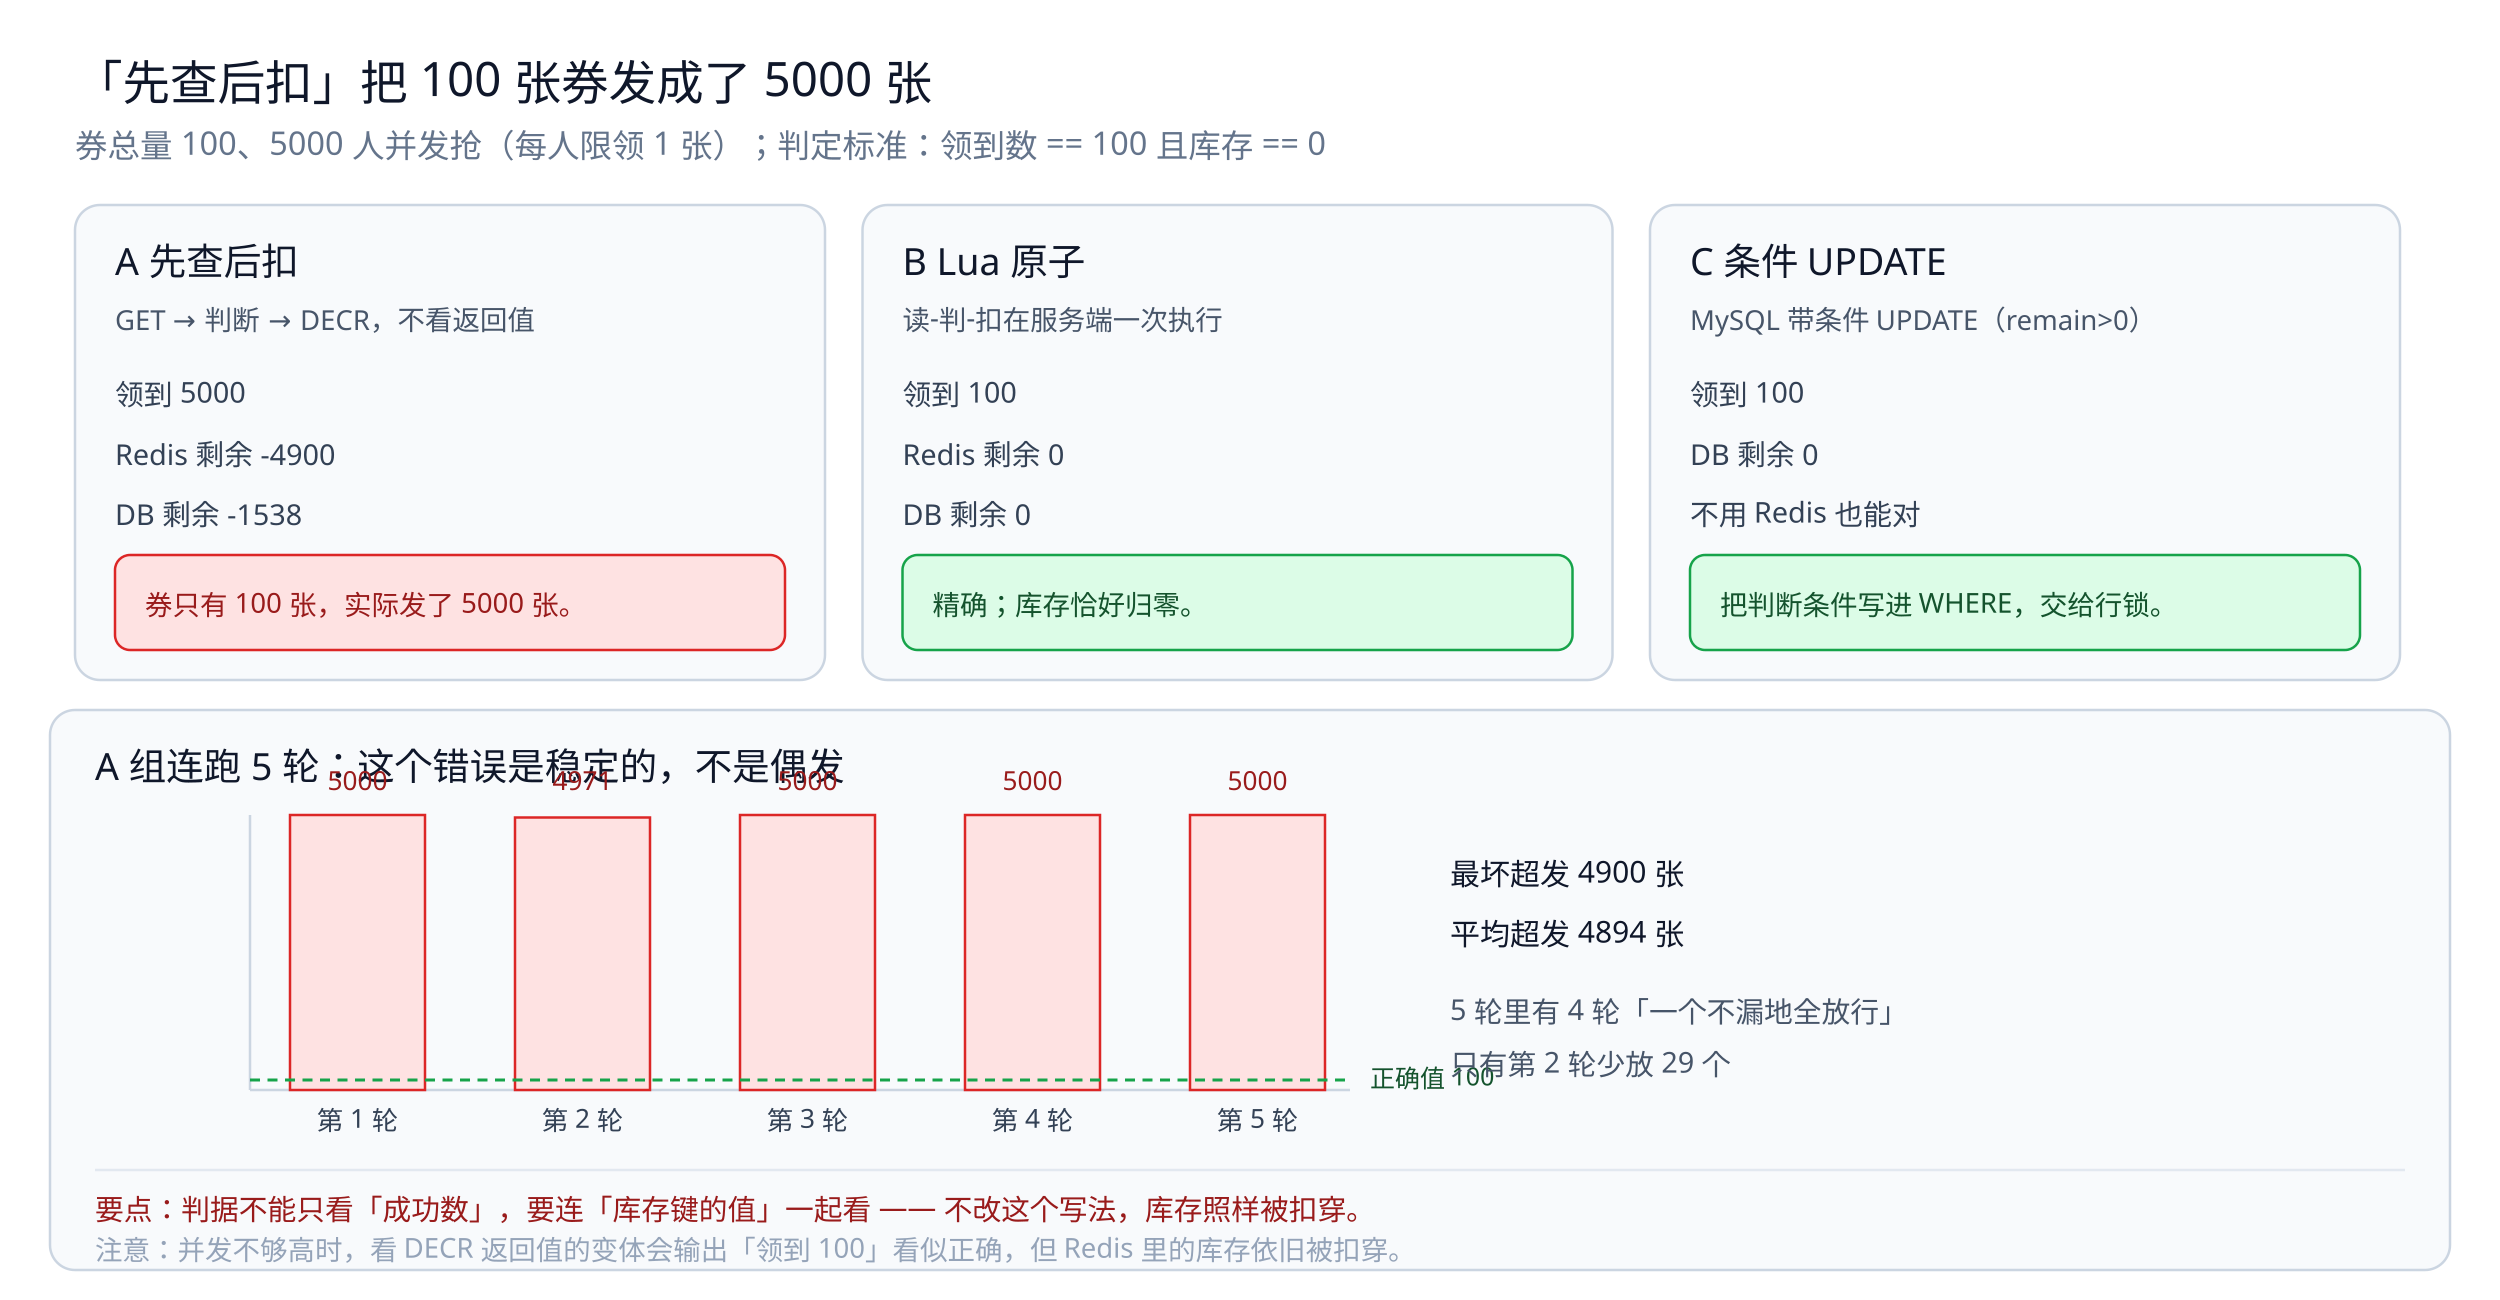
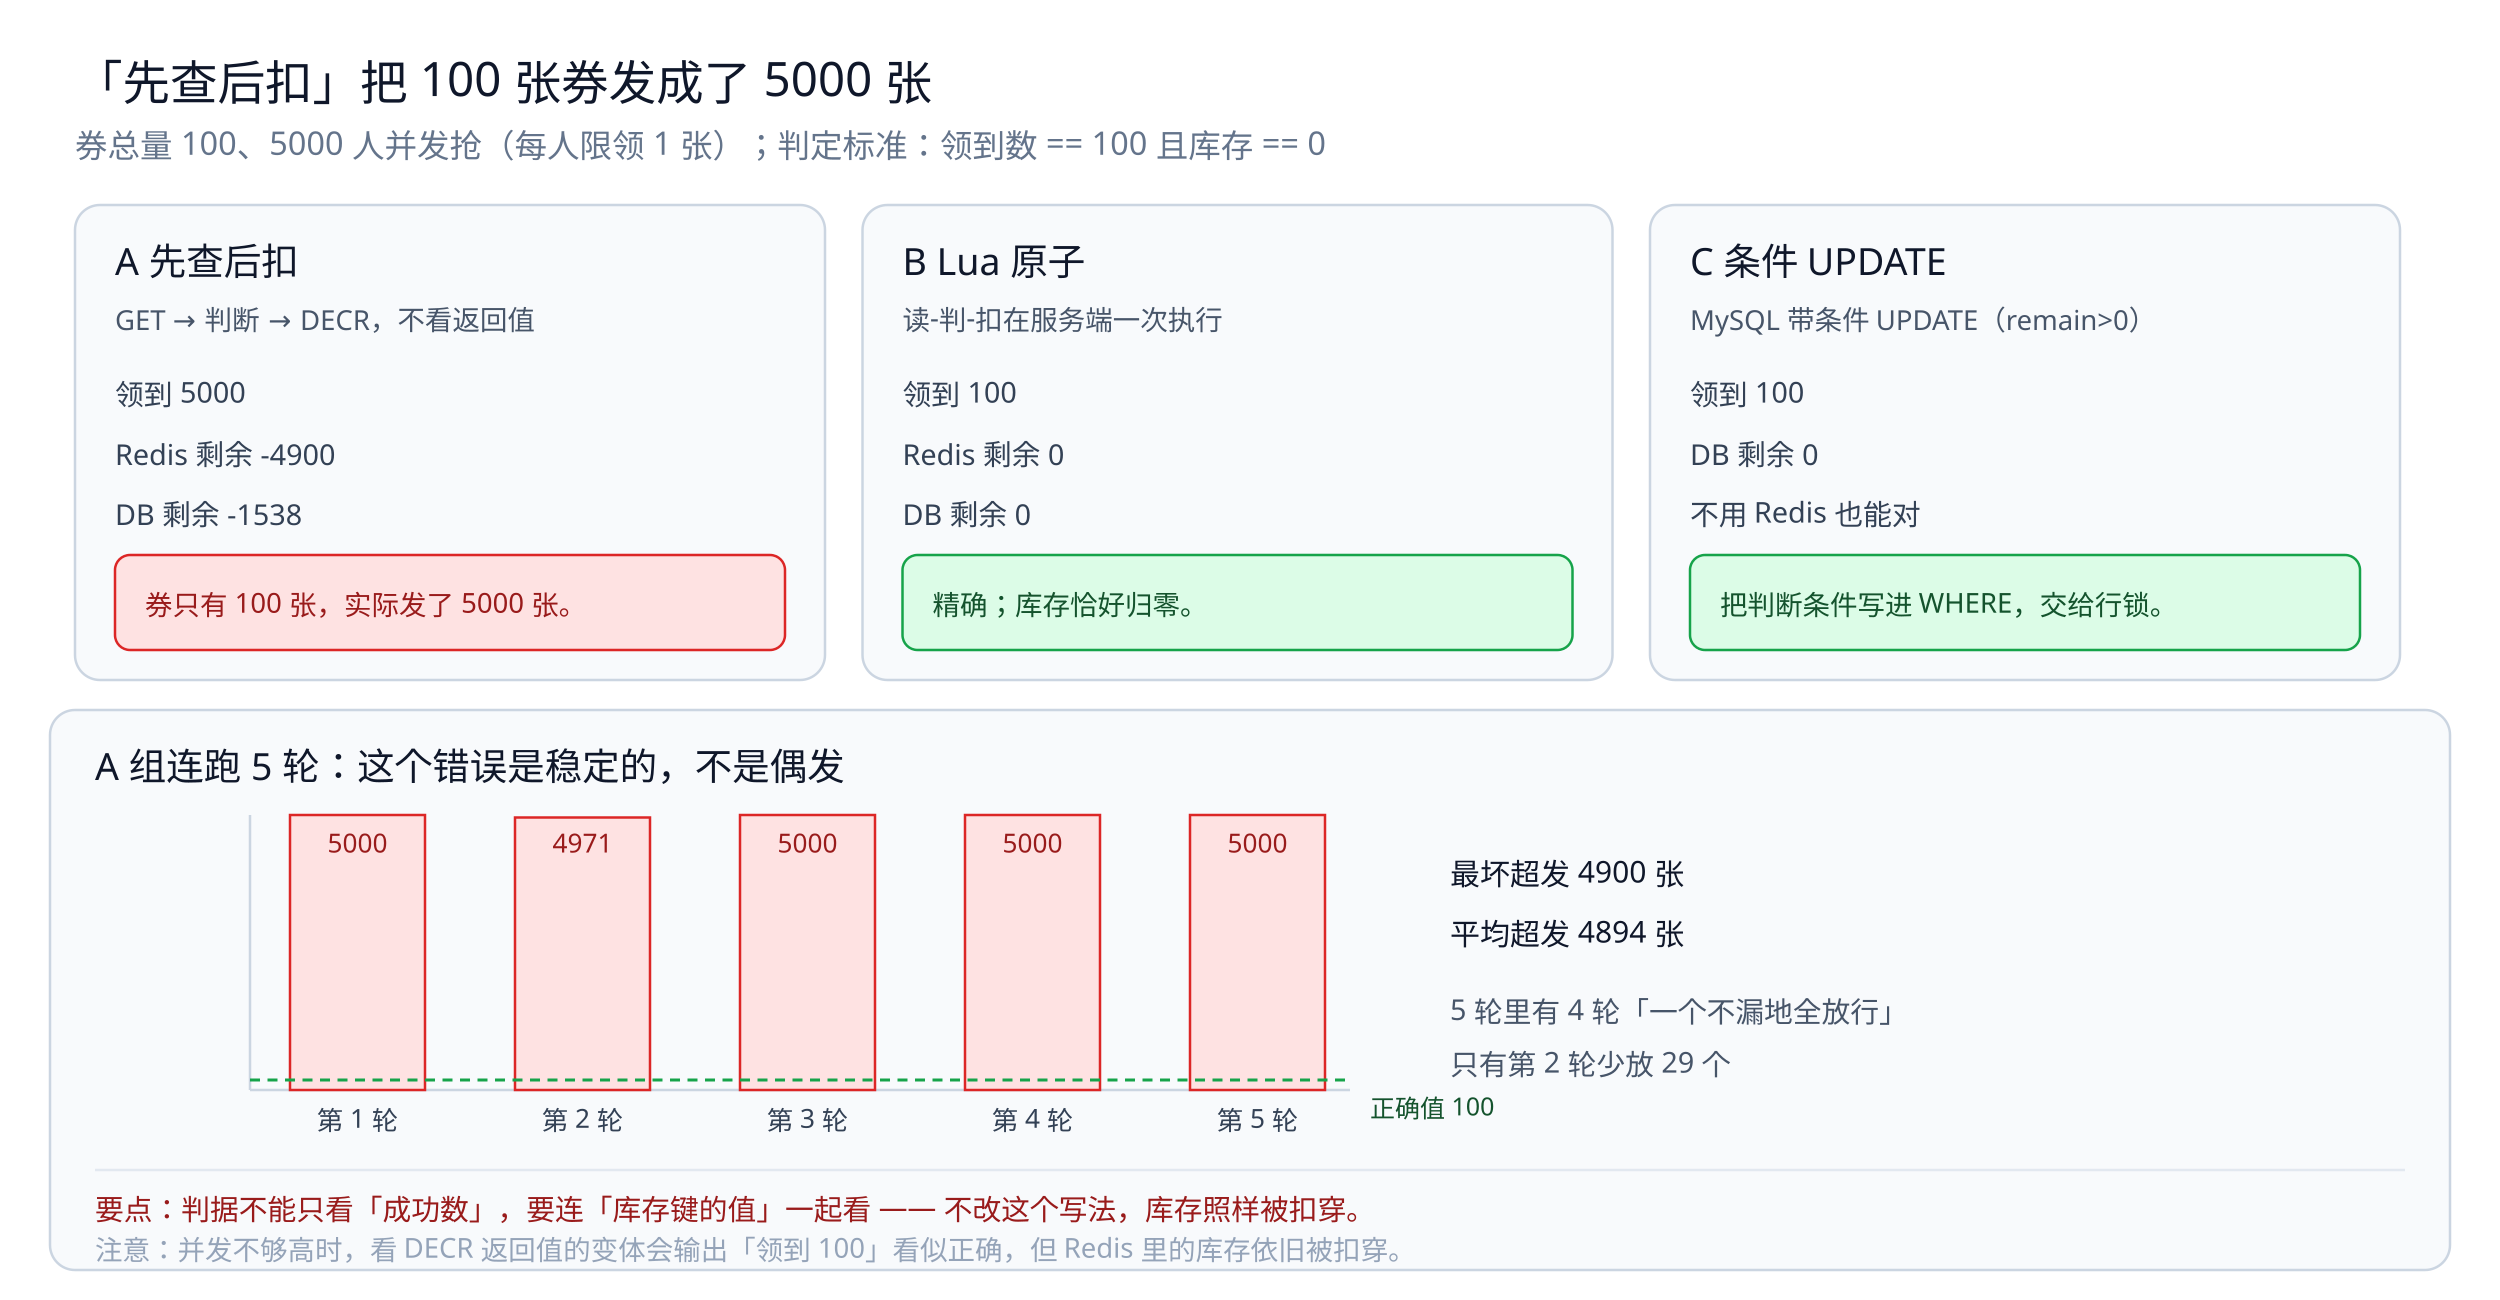
<svg xmlns="http://www.w3.org/2000/svg" width="1000" height="520" viewBox="0 0 1000 520" font-family="sans-serif">
  <rect x="0" y="0" width="1000" height="520" fill="#ffffff" />
  <text x="30" y="40" font-size="19" fill="#0f172a">「先查后扣」把 100 张券发成了 5000 张</text>
  <text x="30" y="63" font-size="13" fill="#64748b">券总量 100、5000 人并发抢（每人限领 1 张）；判定标准：领到数 == 100 且库存 == 0</text>
  <rect x="30" y="82" width="300" height="190" rx="10" fill="#f8fafc" stroke="#cbd5e1" />
  <text x="46" y="110" font-size="15" fill="#0f172a">A 先查后扣</text>
  <text x="46" y="132" font-size="11" fill="#475569">GET → 判断 → DECR，不看返回值</text>
  <text x="46" y="162" font-size="11.5" fill="#334155">领到 5000</text>
  <text x="46" y="186" font-size="11.5" fill="#334155">Redis 剩余 -4900</text>
  <text x="46" y="210" font-size="11.5" fill="#334155">DB 剩余 -1538</text>
  <rect x="46" y="222" width="268" height="38" rx="6" fill="#fee2e2" stroke="#dc2626" stroke-width="1" />
  <text x="58" y="246" font-size="11" fill="#991b1b">券只有 100 张，实际发了 5000 张。</text>
  <rect x="345" y="82" width="300" height="190" rx="10" fill="#f8fafc" stroke="#cbd5e1" />
  <text x="361" y="110" font-size="15" fill="#0f172a">B Lua 原子</text>
  <text x="361" y="132" font-size="11" fill="#475569">读-判-扣在服务端一次执行</text>
  <text x="361" y="162" font-size="11.5" fill="#334155">领到 100</text>
  <text x="361" y="186" font-size="11.5" fill="#334155">Redis 剩余 0</text>
  <text x="361" y="210" font-size="11.5" fill="#334155">DB 剩余 0</text>
  <rect x="361" y="222" width="268" height="38" rx="6" fill="#dcfce7" stroke="#16a34a" stroke-width="1" />
  <text x="373" y="246" font-size="11" fill="#14532d">精确；库存恰好归零。</text>
  <rect x="660" y="82" width="300" height="190" rx="10" fill="#f8fafc" stroke="#cbd5e1" />
  <text x="676" y="110" font-size="15" fill="#0f172a">C 条件 UPDATE</text>
  <text x="676" y="132" font-size="11" fill="#475569">MySQL 带条件 UPDATE（remain&gt;0）</text>
  <text x="676" y="162" font-size="11.5" fill="#334155">领到 100</text>
  <text x="676" y="186" font-size="11.5" fill="#334155">DB 剩余 0</text>
  <text x="676" y="210" font-size="11.5" fill="#334155">不用 Redis 也能对</text>
  <rect x="676" y="222" width="268" height="38" rx="6" fill="#dcfce7" stroke="#16a34a" stroke-width="1" />
  <text x="688" y="246" font-size="11" fill="#14532d">把判断条件写进 WHERE，交给行锁。</text>
  <g transform="translate(20,284)">
    <rect x="0" y="0" width="960" height="224" rx="10" fill="#f8fafc" stroke="#cbd5e1" />
    <text x="18" y="28" font-size="15" fill="#0f172a">A 组连跑 5 轮：这个错误是稳定的，不是偶发</text>
    <line x1="80" y1="152" x2="520" y2="152" stroke="#cbd5e1" stroke-width="1" />
    <line x1="80" y1="42" x2="80" y2="152" stroke="#cbd5e1" stroke-width="1" />
    <rect x="96" y="42" width="54" height="110" fill="#fee2e2" stroke="#dc2626" stroke-width="1" />
    <rect x="186" y="43" width="54" height="109" fill="#fee2e2" stroke="#dc2626" stroke-width="1" />
    <rect x="276" y="42" width="54" height="110" fill="#fee2e2" stroke="#dc2626" stroke-width="1" />
    <rect x="366" y="42" width="54" height="110" fill="#fee2e2" stroke="#dc2626" stroke-width="1" />
    <rect x="456" y="42" width="54" height="110" fill="#fee2e2" stroke="#dc2626" stroke-width="1" />
    <text x="123" y="168" font-size="10.5" fill="#334155" text-anchor="middle">第 1 轮</text>
    <text x="213" y="168" font-size="10.5" fill="#334155" text-anchor="middle">第 2 轮</text>
    <text x="303" y="168" font-size="10.5" fill="#334155" text-anchor="middle">第 3 轮</text>
    <text x="393" y="168" font-size="10.5" fill="#334155" text-anchor="middle">第 4 轮</text>
    <text x="483" y="168" font-size="10.5" fill="#334155" text-anchor="middle">第 5 轮</text>
-     <text x="123" y="32" font-size="10.5" fill="#991b1b" text-anchor="middle">5000</text>
-     <text x="213" y="32" font-size="10.5" fill="#991b1b" text-anchor="middle">4971</text>
-     <text x="303" y="32" font-size="10.5" fill="#991b1b" text-anchor="middle">5000</text>
-     <text x="393" y="32" font-size="10.5" fill="#991b1b" text-anchor="middle">5000</text>
-     <text x="483" y="32" font-size="10.5" fill="#991b1b" text-anchor="middle">5000</text>
+     <text x="123" y="57" font-size="10.5" fill="#991b1b" text-anchor="middle">5000</text>
+     <text x="213" y="57" font-size="10.5" fill="#991b1b" text-anchor="middle">4971</text>
+     <text x="303" y="57" font-size="10.5" fill="#991b1b" text-anchor="middle">5000</text>
+     <text x="393" y="57" font-size="10.5" fill="#991b1b" text-anchor="middle">5000</text>
+     <text x="483" y="57" font-size="10.5" fill="#991b1b" text-anchor="middle">5000</text>
    <line x1="80" y1="148" x2="520" y2="148" stroke="#16a34a" stroke-width="1.2" stroke-dasharray="4 3" />
-     <text x="528" y="151" font-size="10" fill="#14532d">正确值 100</text>
+     <text x="528" y="163" font-size="10" fill="#14532d">正确值 100</text>
    <text x="560" y="70" font-size="12" fill="#0f172a">最坏超发 4900 张</text>
    <text x="560" y="94" font-size="12" fill="#0f172a">平均超发 4894 张</text>
    <text x="560" y="124" font-size="11.5" fill="#475569">5 轮里有 4 轮「一个不漏地全放行」</text>
    <text x="560" y="146" font-size="11.5" fill="#475569">只有第 2 轮少放 29 个</text>
    <line x1="18" y1="184" x2="942" y2="184" stroke="#e2e8f0" stroke-width="1" />
    <text x="18" y="204" font-size="11.5" fill="#991b1b">要点：判据不能只看「成功数」，要连「库存键的值」一起看 —— 不改这个写法，库存照样被扣穿。</text>
    <text x="18" y="220" font-size="11" fill="#94a3b8">注意：并发不够高时，看 DECR 返回值的变体会输出「领到 100」看似正确，但 Redis 里的库存依旧被扣穿。</text>
  </g>
</svg>
